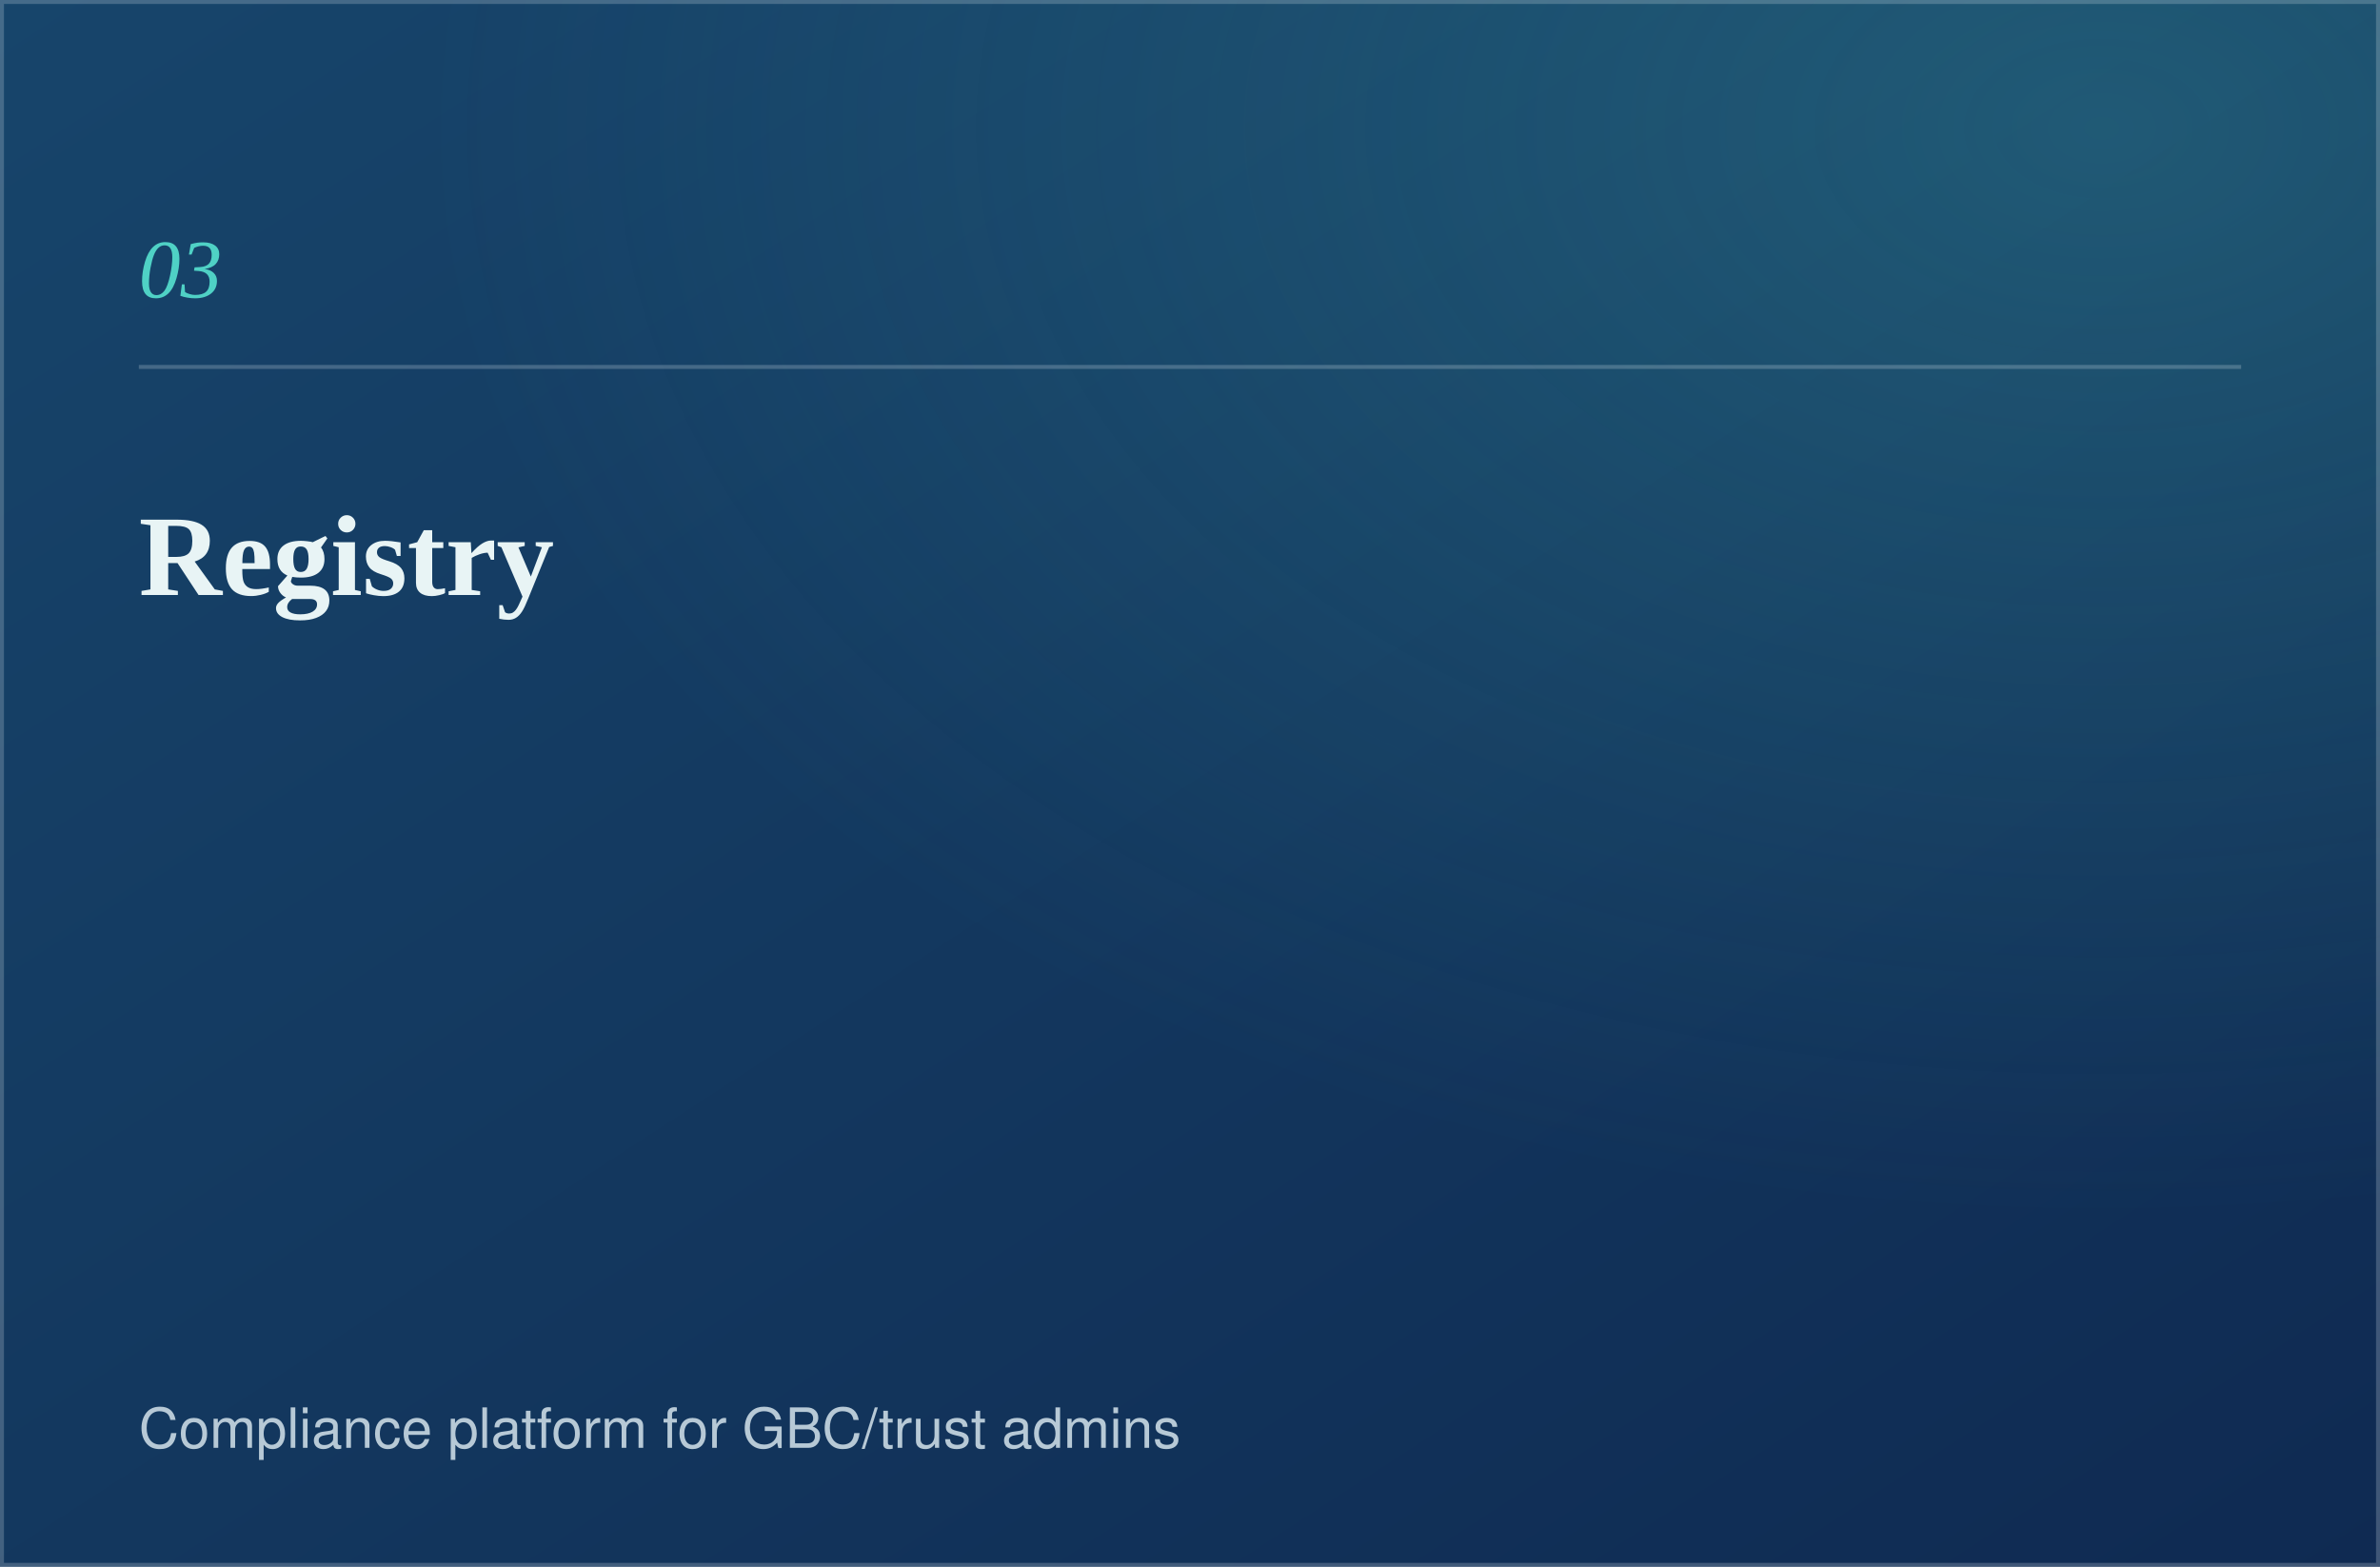
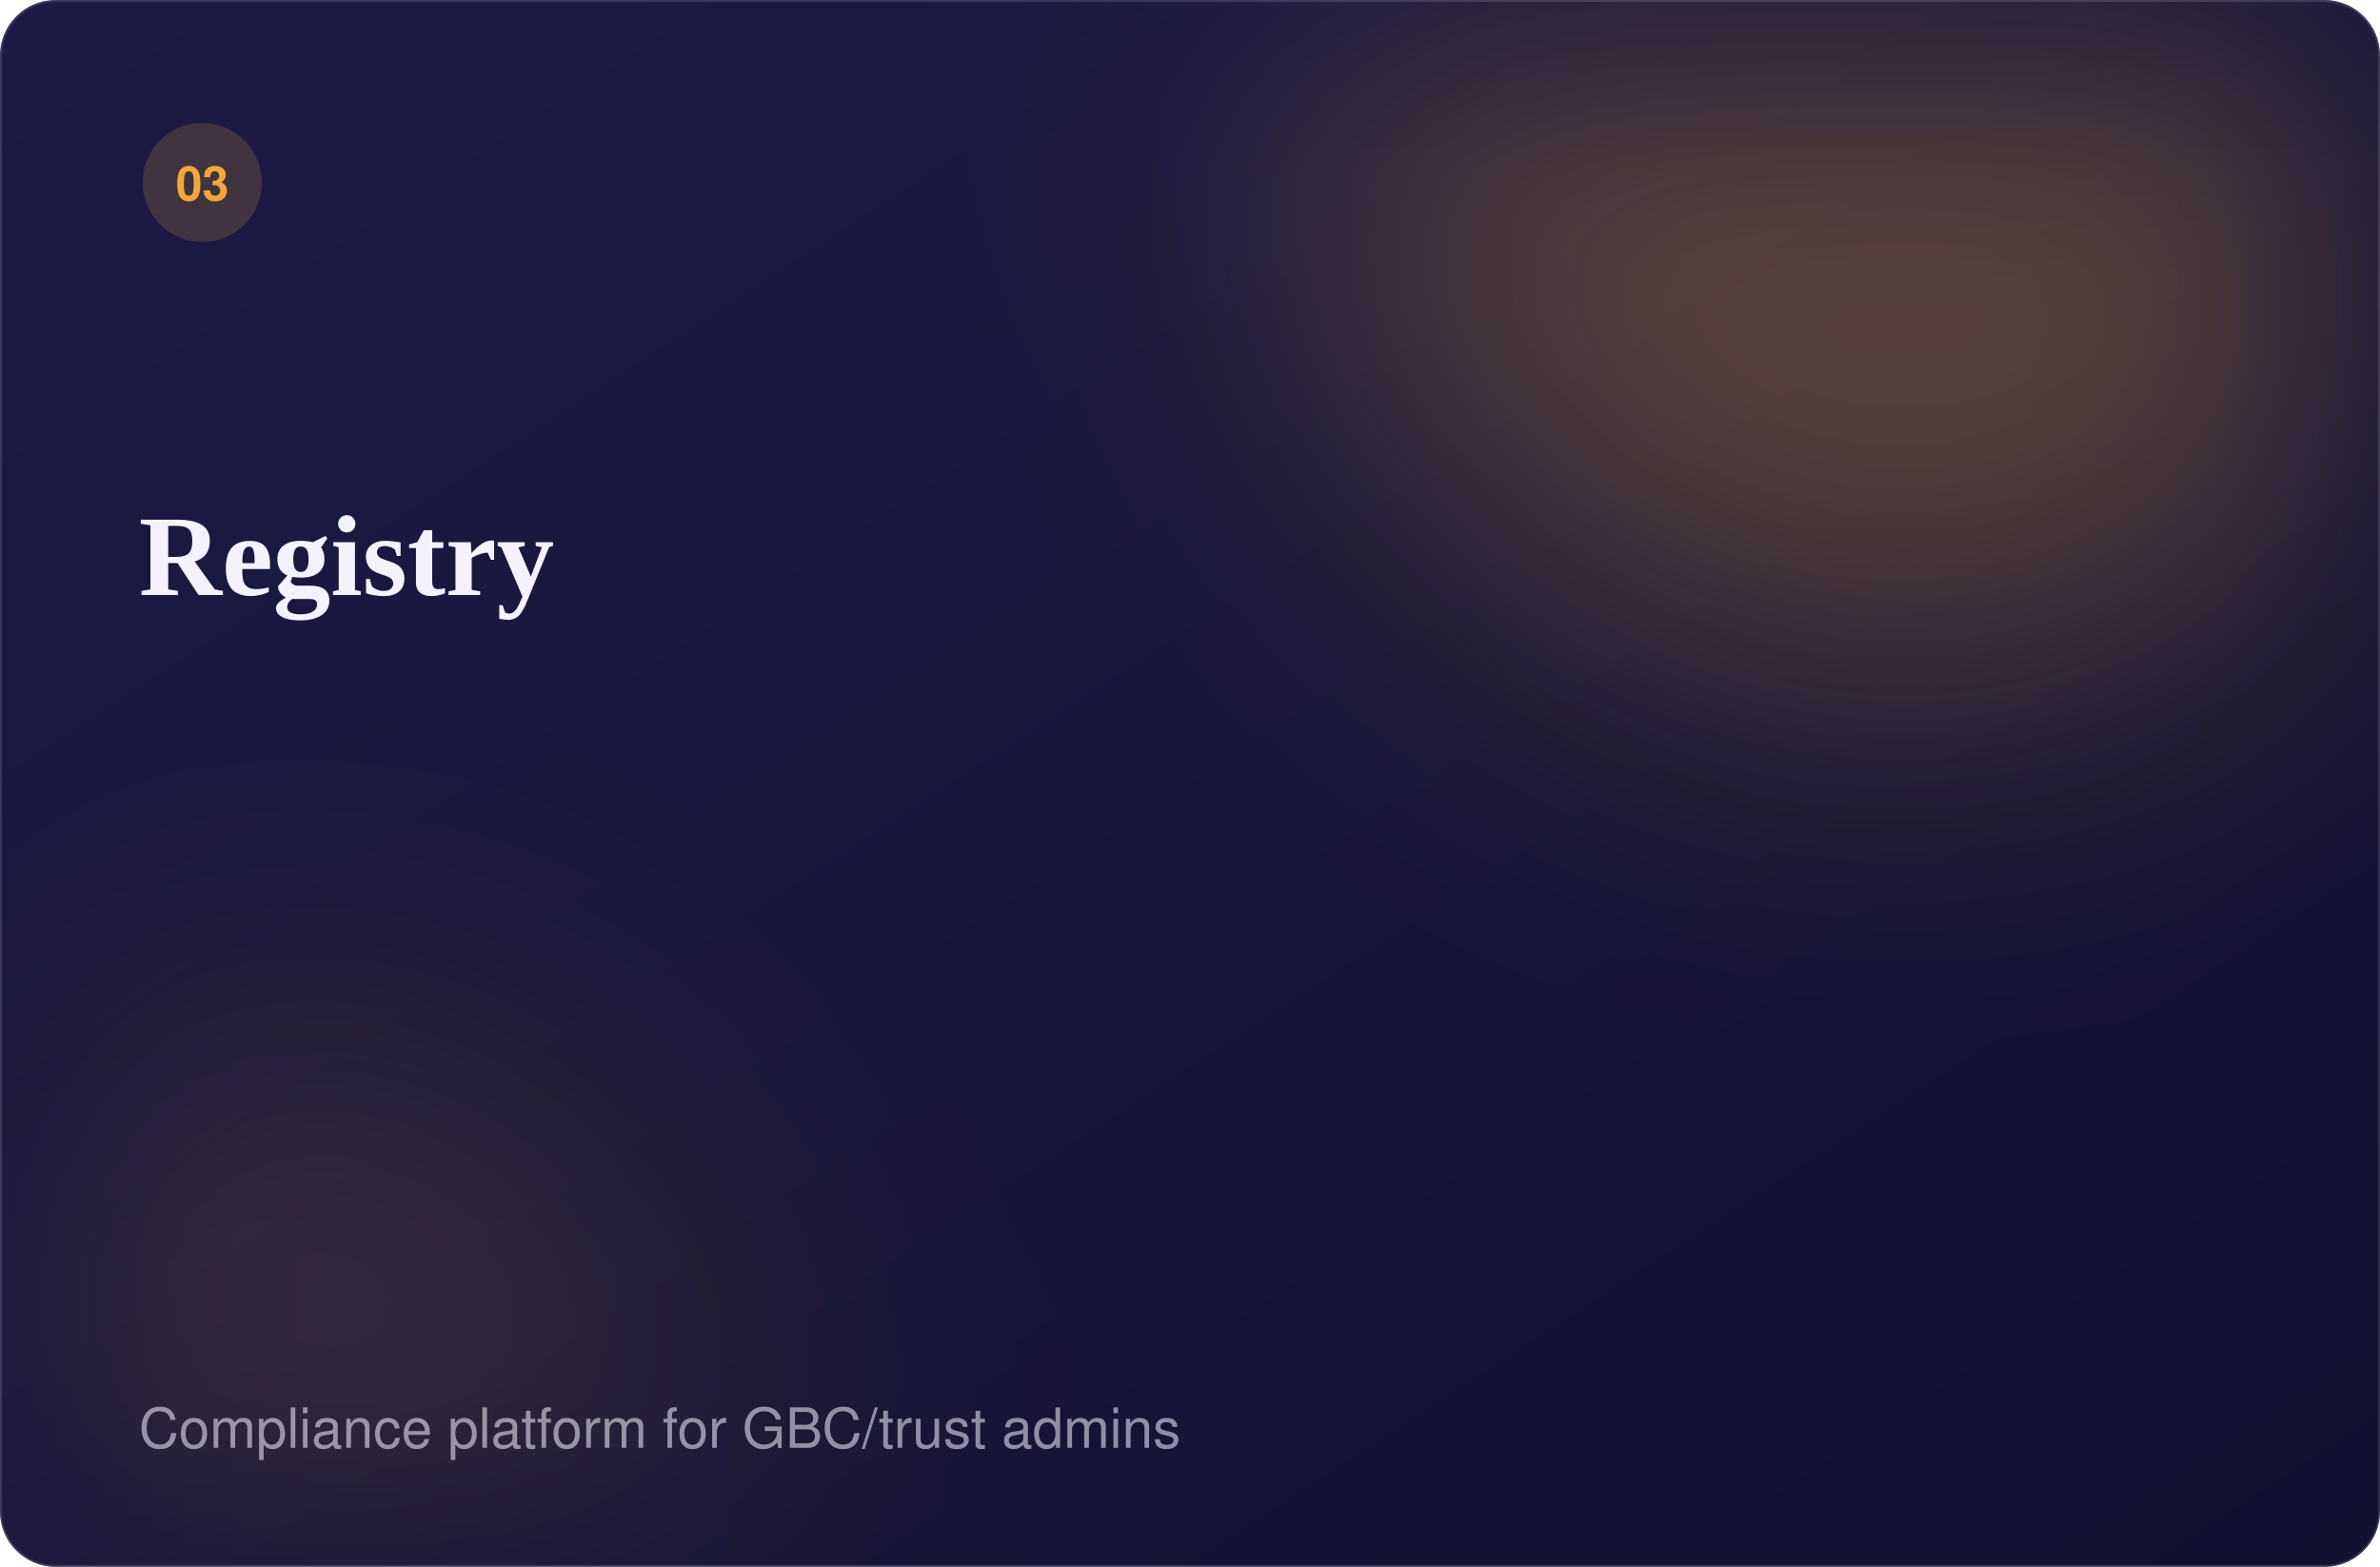
<svg xmlns="http://www.w3.org/2000/svg" width="1200" height="790" viewBox="0 0 1200 790">
  <defs>
    <linearGradient id="bg" x1="0%" y1="0%" x2="100%" y2="100%">
-       <stop offset="0%" stop-color="#17456B" />
-       <stop offset="100%" stop-color="#0F2A52" />
+       <stop offset="0%" stop-color="#1D1B45" />
+       <stop offset="100%" stop-color="#121130" />
    </linearGradient>
-     <radialGradient id="glow" cx="88%" cy="8%" r="70%">
-       <stop offset="0%" stop-color="rgba(79,209,197,0.22)" />
-       <stop offset="100%" stop-color="rgba(79,209,197,0)" />
-     </radialGradient>
+     <clipPath id="card">
+       <rect width="1200" height="790" rx="28" ry="28" />
+     </clipPath>
+     <filter id="soft" x="-50%" y="-50%" width="200%" height="200%">
+       <feGaussianBlur stdDeviation="90" />
+     </filter>
  </defs>
-   <rect width="1200" height="790" fill="url(#bg)" />
-   <rect width="1200" height="790" fill="url(#glow)" />
-   <rect x="1" y="1" width="1198" height="788" fill="none" stroke="rgba(232,244,245,0.22)" stroke-width="2" />
-   <text x="70" y="150" font-family="Georgia, 'Times New Roman', serif" font-size="42" font-style="italic" fill="#4FD1C5">03</text>
-   <line x1="70" y1="185" x2="1130" y2="185" stroke="rgba(232,244,245,0.22)" stroke-width="2" />
-   <text x="70" y="300" font-family="Georgia, 'Times New Roman', serif" font-size="58" font-weight="700" fill="#E8F4F5">
-     <tspan x="70" dy="0">Registry</tspan>
-   </text>
-   <text x="70" y="730" font-family="Helvetica, Arial, sans-serif" font-size="28" fill="#B7C9D6">Compliance platform for GBC/trust admins</text>
+   <g clip-path="url(#card)">
+     <rect width="1200" height="790" fill="url(#bg)" />
+     <g filter="url(#soft)">
+       <circle cx="960" cy="40" r="300" fill="rgba(243,167,56,0.30)" />
+       <circle cx="150" cy="740" r="220" fill="rgba(243,167,56,0.14)" />
+     </g>
+     <rect x="0.5" y="0.5" width="1199" height="789" rx="27.5" ry="27.5" fill="none" stroke="rgba(245,242,255,0.14)" stroke-width="1" />
+     <circle cx="102" cy="92" r="30" fill="rgba(243,167,56,0.18)" />
+     <text x="102" y="101" font-family="'Plex Sans', Helvetica, Arial, sans-serif" font-size="24" font-weight="700" fill="#F3A738" text-anchor="middle">03</text>
+     <text x="70" y="300" font-family="Georgia, 'Times New Roman', serif" font-size="58" font-weight="700" fill="#F5F2FF">
+       <tspan x="70" dy="0">Registry</tspan>
+     </text>
+     <text x="70" y="730" font-family="Helvetica, Arial, sans-serif" font-size="28" fill="rgba(245,242,255,0.55)">Compliance platform for GBC/trust admins</text>
+   </g>
</svg>
